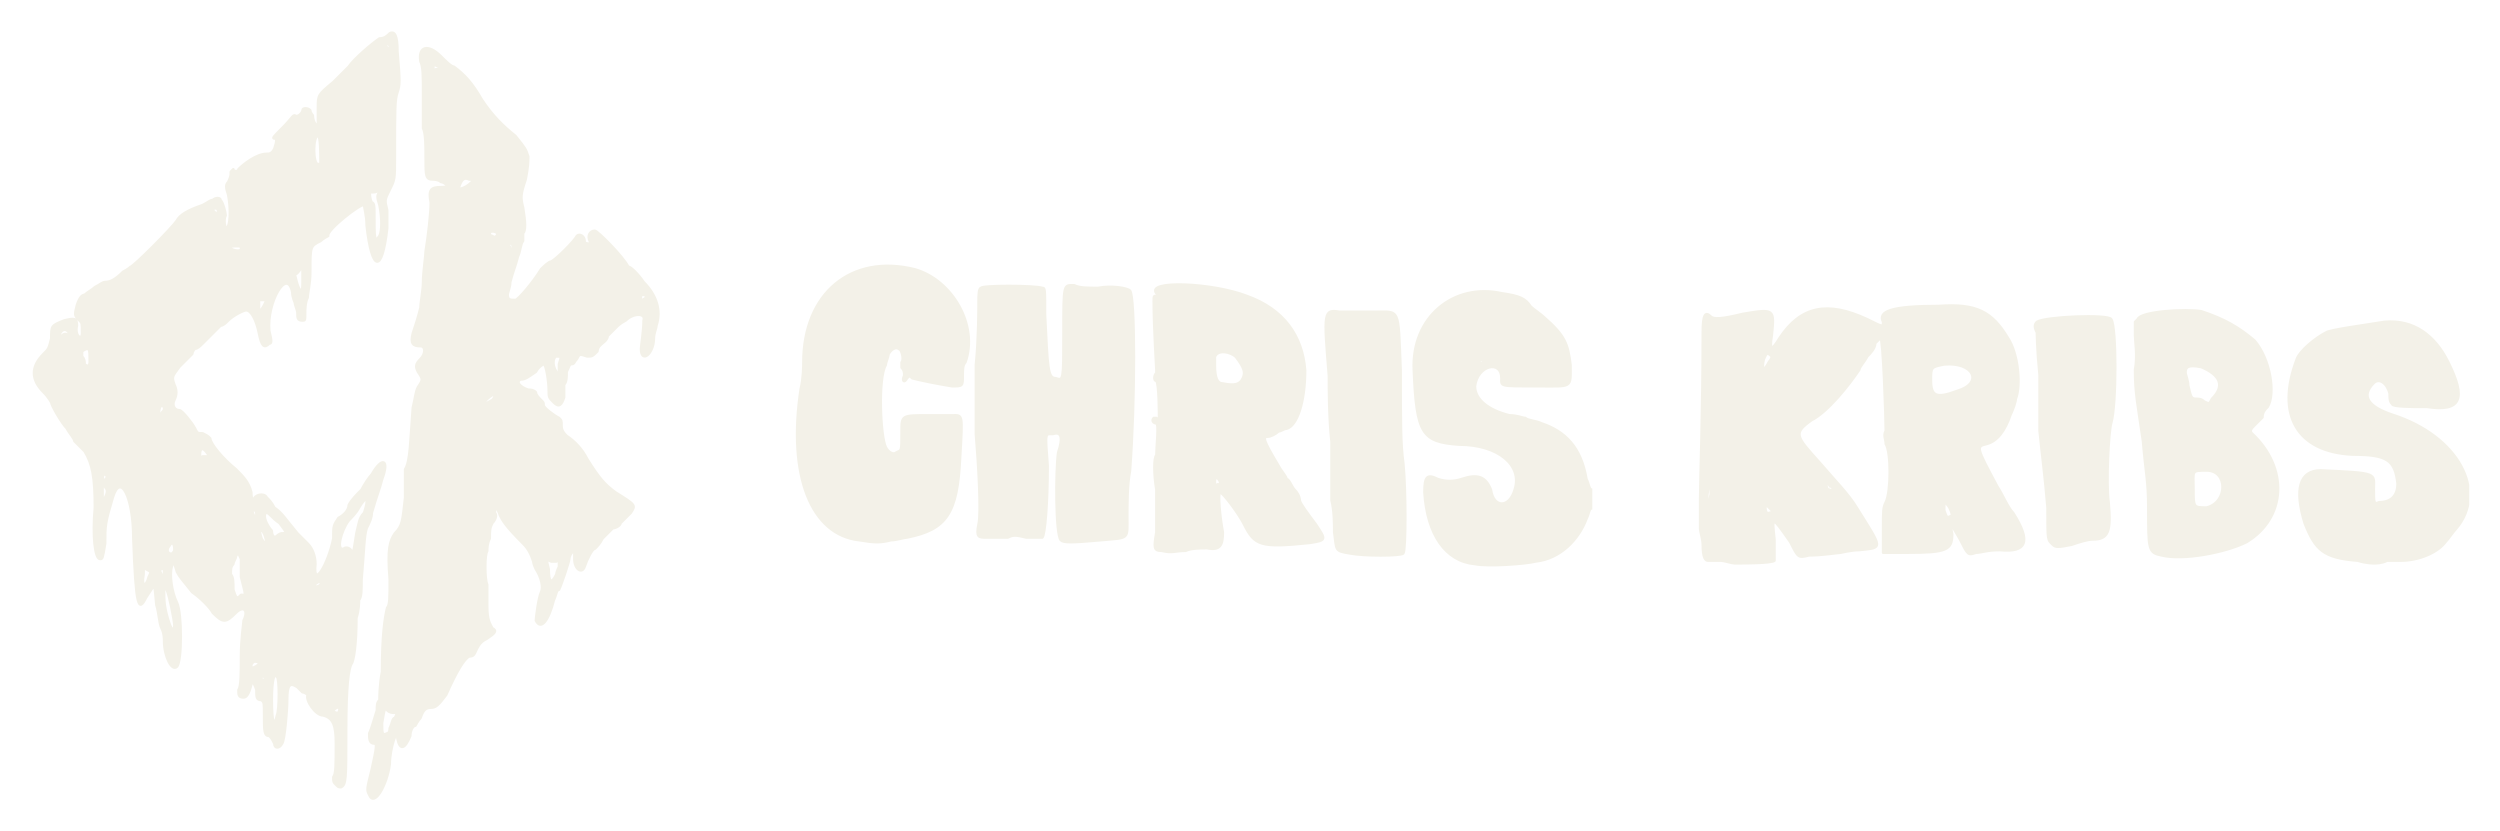
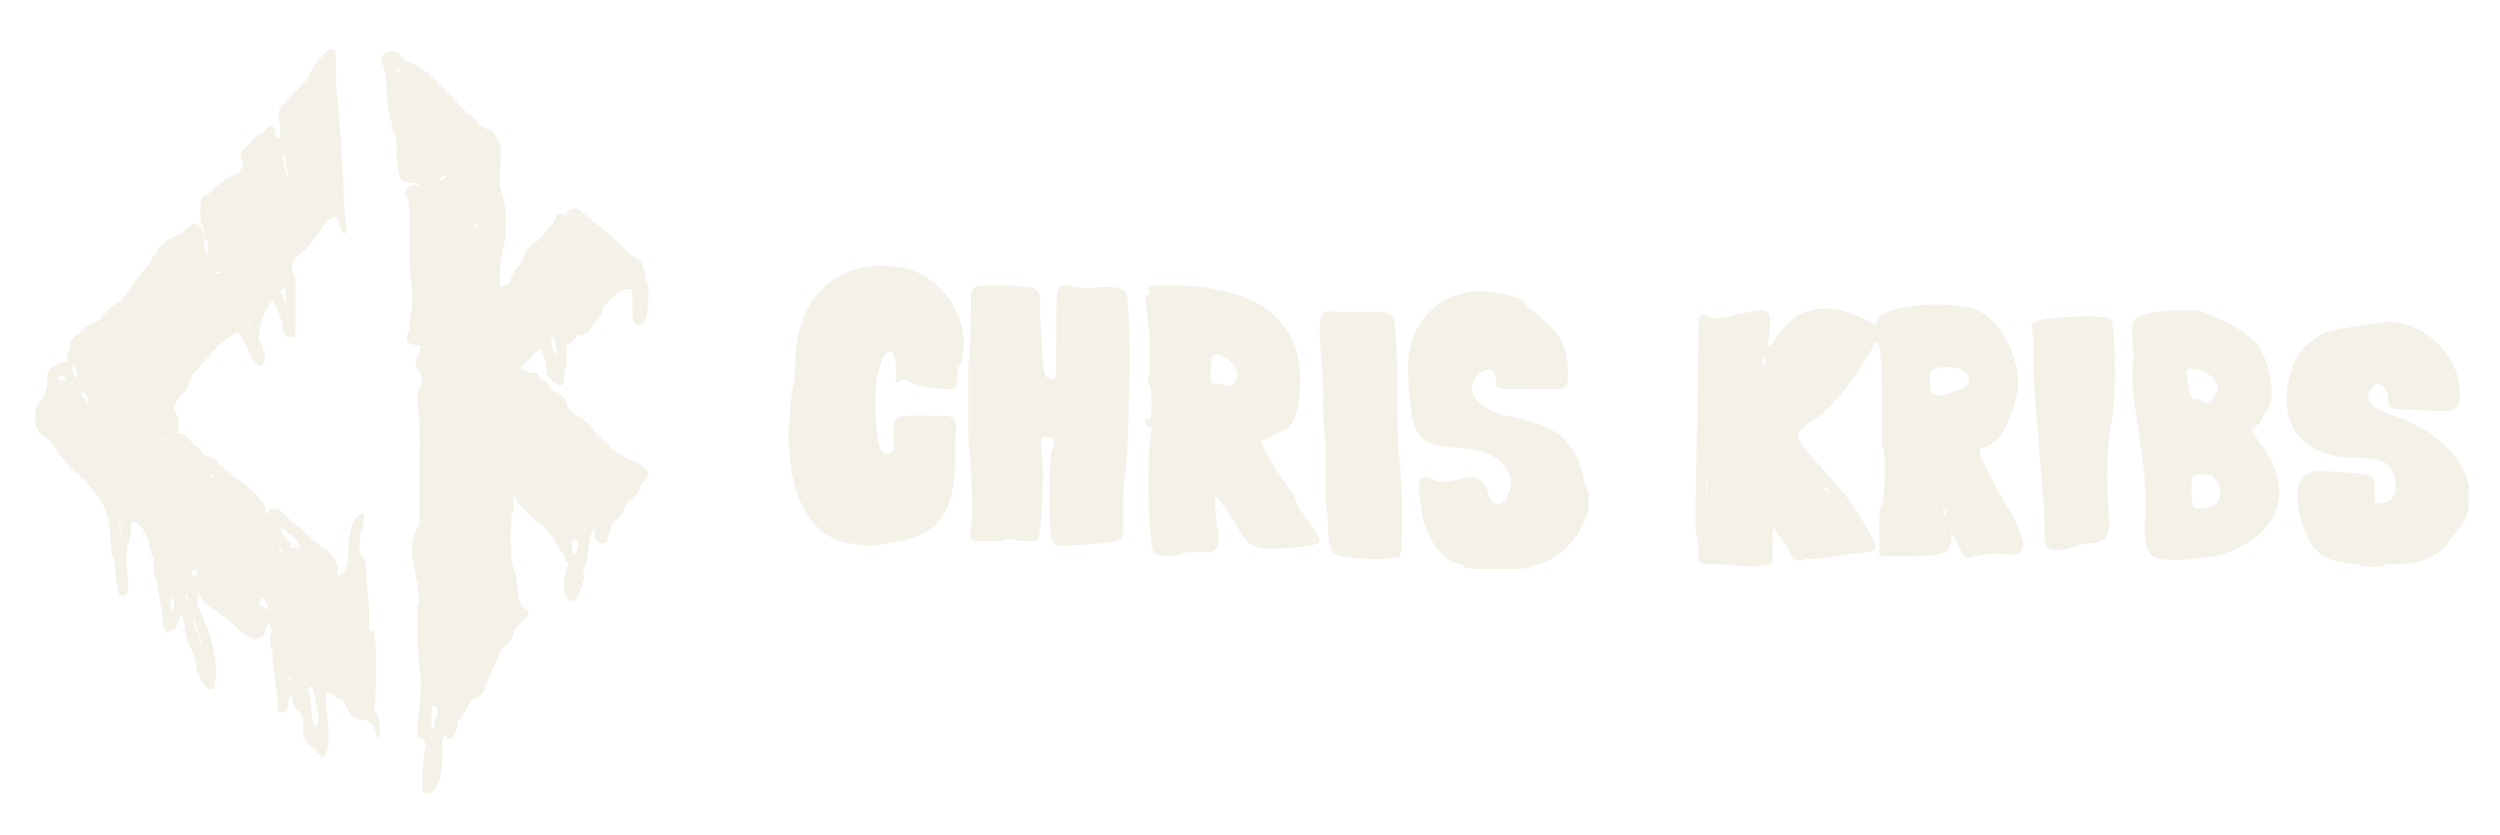
- <svg xmlns="http://www.w3.org/2000/svg" viewBox="-12 -12 975 324" fill="#f3f1e8">
-   <svg x="0" y="0" width="246" height="300" viewBox="0 0 246 300">
-     <path d="M132 298c-1-2-1-2 1-10c2-9 2-10 1-10c-2 0-2-2-2-4c1-2 2-6 3-9c0-2 0-3 1-4c0-1 0-6 1-11c0-14 1-21 2-25c1-1 1-4 1-11c-1-12 0-15 2-18c3-3 3-5 4-14c0-5 0-10 0-11c2-3 2-11 3-24c1-4 1-6 2-8c2-3 2-3 0-6c-1-2-1-3 1-5c2-2 2-5 0-5c-3 0-4-1-3-5c1-3 2-6 3-10c0-2 1-7 1-10c0-4 1-10 1-12c1-6 2-15 2-19c-1-5 0-6 4-6c3 0 4-1 2-1c0 0-1-1-2-1c-1-1-3-1-3-1c-3 0-3-1-3-9c0-4 0-9-1-11c0-3 0-7 0-14c0-6 0-10-1-12c-1-6 3-7 8-2c2 2 4 4 5 4c4 3 7 6 11 13c4 6 8 10 13 14c4 5 4 5 5 8c0 2 0 4-1 9c-2 6-2 7-1 11c1 6 1 9 0 10c0 0 0 2 0 3c-1 1-1 4-2 6c-1 4-2 6-3 10c0 2-1 4-1 5c0 2 1 2 3 2c1 0 7-7 10-12c1-1 3-3 4-3c2-1 9-8 10-10c1-1 3 0 3 2c0 1 1 1 2 1c1 0 1 0 0-1c-1-2 0-4 2-4c1 0 11 10 13 14c1 0 4 3 6 6c5 5 7 11 5 17c0 1-1 3-1 5c0 6-5 10-5 4c0-1 1-7 1-11c1-3-4-3-7 0c-2 1-3 2-4 3c-1 1-2 2-3 3c0 1-1 2-1 2c-1 1-3 2-3 4c-2 2-2 2-4 2c-3-1-3-1-4 1c-1 1-1 2-2 2c-1 0-1 1-2 3c0 2 0 4-1 5c0 1 0 4 0 5c-1 3-2 4-4 2c-2-2-2-2-2-5c0-3-1-10-2-10c0 0-2 1-3 3c-3 2-4 3-6 3c-2 1 0 3 3 4c1 0 2 0 3 1c0 1 1 2 2 3c1 1 1 1 1 2c0 1 4 4 6 5c1 1 1 1 1 3c0 2 1 3 2 4c3 2 6 5 8 9c5 8 7 10 11 13c8 5 8 5 6 8c-1 1-3 3-4 4c0 1-2 2-3 2c-1 1-2 2-4 4c-1 2-2 3-3 4c-1 0-3 4-4 7c-1 3-4 1-4-3c0-1 0-3 0-3c-1 0-2 2-2 3c0 1-3 10-4 12c-1 0-1 2-2 4c-2 8-5 12-7 8c0-1 1-9 2-11c1-2 0-6-2-9c0 0-1-2-1-3c-1-3-2-5-4-7c-7-7-8-9-9-11c-1-3-2-4-2-1c1 1 0 3-1 4c-1 2-1 3-1 6c-1 2-1 4-1 5c-1 1-1 11 0 13c0 2 0 6 0 8c0 6 1 7 2 9c2 1 1 2-2 4c-2 1-3 2-4 4c-1 2-1 3-3 3c-2 1-5 6-9 15c-3 4-4 5-6 5c-2 0-3 1-4 4c-1 1-2 3-2 3c-1 0-2 2-2 4c-2 5-4 6-5 1c0-5-3 4-3 10c-1 8-6 17-8 12zM119 294c-1-1-1-1-1-3c1-1 1-5 1-13c0-7-1-10-5-11c-3 0-7-6-6-8c0 0-1-1-2-1c0 0-1-1-2-2c-3-2-4-1-4 5c0 4-1 16-2 17c-1 2-3 2-3 0c-1-2-1-2-2-3c-2 0-2-2-2-8c0-5 0-5-1-6c-2 0-2-1-2-4c-1-3-2-4-2-2c-1 4-2 5-3 5c-2 0-2-1-2-3c1-1 1-7 1-13c0-7 1-13 1-14c2-4 0-6-3-3c-4 4-5 4-9 0c-1-2-5-6-8-8c-4-5-5-6-6-8c-1-4-2-4-2-2c-1 3 0 10 2 14c2 4 2 23 0 25c-2 2-5-4-5-10c0-1 0-3-1-5c-1-2-1-6-2-9c-1-9 0-9-4-3c-3 6-4 4-5-23c0-16-5-26-8-16c-3 10-3 11-3 18c-1 6-1 6-2 6c-2 0-3-9-2-20c0-12-1-17-4-22c-1-1-3-3-4-4c0-1-2-3-3-5c-2-2-6-9-6-10c0 0-1-2-3-4c-5-5-5-10 0-15c2-2 2-2 3-6c0-5 0-5 5-7c4-1 5-1 5 2c-1 4 2 6 2 3c0-4 0-4-1-5c-2-2-2-2-1-6c1-3 2-4 3-4c1-1 3-2 4-3c2-1 3-2 4-2c2 0 4-1 7-4c2-1 3-2 3-2c1 0 16-15 18-18c1-2 4-4 10-6c2-1 3-2 4-2c1-1 3-1 3 0c1 1 2 5 2 6c-1 2 0 5 0 5c2 0 2-8 1-13c-1-3-1-4 0-5c1-2 1-3 1-3c0-1 0-1 0-1c1-1 1-1 1-1c0 1 2 1 2 0c2-2 7-6 11-6c1 0 2 0 3-2c1-3 1-4 0-4c-1 0 0-1 3-4c4-4 4-5 5-5c1 1 3-1 3-2c0-1 2-1 3 0c0 1 1 2 1 2c0 2 1 4 2 4c0-1 0-3 0-7c0-5 0-5 6-10c2-2 5-5 6-6c2-3 9-9 12-11c2 0 3-1 4-2c2-1 3 1 3 7c1 12 1 13 0 16c-1 3-1 6-1 25c0 9 0 9-2 13c-2 4-2 4-1 8c0 3 0 6 0 7c-2 18-6 17-8-1c0-4-1-7-1-8c-1-1-15 10-14 12c0 0-2 1-3 2c-4 2-4 2-4 12c0 5-1 8-1 10c-1 2-1 5-1 6c0 3 0 3-1 3c-2 0-2-1-2-3c0-1-1-3-1-4c0 0-1-2-1-4c-2-10-10 4-9 15c1 4 1 5 0 5c-2 2-3 1-4-4c-1-5-3-9-5-9c-1 0-5 2-7 4c-1 1-2 2-3 2c-1 1-4 4-7 7c-1 1-2 2-3 2c0 0-1 1-1 2c-1 1-3 3-5 5c-3 4-3 4-2 7c1 2 1 4 0 6c-1 2 0 4 2 4c1 0 5 5 6 7c1 2 1 2 3 2c2 1 2 1 3 2c0 2 5 8 10 12c3 3 5 5 6 9c0 3 1 4 1 3c0-2 4-3 5-1c1 1 2 2 3 4c3 2 4 4 9 10c1 1 3 3 4 4c2 2 3 5 3 8c-1 10 5 0 7-10c0-5 0-5 2-8c2-1 4-3 4-5c1-2 3-4 5-6c1-2 3-5 4-6c4-7 7-6 4 2c-1 4-2 6-4 13c0 2-1 4-2 6c-1 3-1 9-2 20c0 4 0 7-1 8c0 1 0 4-1 7c0 10-1 17-2 18c-1 2-2 8-2 26c0 19 0 21-2 22c-1 0-1 0-2-1zM140 272c1-2 1-4 2-4c1-2 1-2 0-2c-1 0-2 0-3-1c-1-1-1-1-2 5c0 4 0 5 2 4c0 0 1 0 1-2zM96 267c1-2 1-15 0-15c-1-2-2 1-2 9c0 9 1 11 2 6zM120 266c1-2 0-3-2-1c-1 0 1 1 1 1c1 0 1 0 1 0zM91 253c1 0 1-1 0-1c-1-1-1-1-1 0c0 2 0 3 1 1zM89 247c0-1-1-1-2-1c-1 1-1 1-1 2c0 1 2 0 3-1zM56 232c0-2-2-12-3-14c-1-2-1-2-1 1c0 3 0 6 2 12c1 3 2 3 2 1zM82 220c2 0 2 1 0-7c0-3 0-6 0-7c-1-2-1-3-2-1c0 1-1 2-1 3c-1 1-1 2-1 4c1 1 1 3 1 6c1 3 1 3 2 3c0 0 1-1 1-1zM113 216c1-1 1-1-1-1c-1 1-2 1-2 1c1 1 2 1 3 0zM46 213c1-2 1-2-1-3c-1-1-1-1-1 2c-1 5 1 5 2 1zM205 212c0-1 1-3 1-3c0-1 0-1 0-2c0-1 0-1-1 0c-1 0-1 0-2 0c-2-1-2-1-1 3c0 5 1 6 3 2zM52 212c0-3 0-3-1-2c-1 0-1 0 0 2c1 3 1 2 1 0zM56 202c0-2-1-3-2-1c-1 1-1 3 1 3c1-1 1-1 1-2zM127 196c1-4 1-6 3-8c2-6 1-7-2-2c-1 2-3 4-4 5c-3 4-5 12-2 11c1-1 3 0 3 1c1 1 1-1 2-7zM92 200c0-1-1-5-2-5c-1-2-1 0 0 3c1 2 3 3 2 2zM98 196c2 0 2 0-1-4c-3-2-4-4-5-4c-1 0-1 2 0 4c1 2 2 3 2 3c0 2 1 3 2 2c0 0 1-1 2-1zM88 189c0-1 0-2-1-2c-1-2-1 0 0 2c1 1 1 1 1 0zM29 182c1-2 1-3 0-4c0-2 0-3 0-3c1-1 1-1 0-2c-1 0-1 0-1 6c0 6 0 7 1 3zM177 182c0 0 0 0 0-1c-1 0-2 0-2 0c-1 1-1 2 0 1c1 0 2 0 2 0zM69 166c1 0 1 0 0-1c-2-3-3-2-3 0c0 2 0 2 1 1c1 0 2 0 2 0zM51 149c1-1 1-1 1-2c-1-2-2 0-2 2c0 1 1 1 1 0zM180 144c1-1 1-2 1-2c0-1-4 2-4 3c0 1 1 0 3-1zM206 134c0 0 0-2 0-4c1-3 1-3-1-3c-1 0-2 3 0 6c0 2 1 3 1 1zM23 129c0-5 0-6-3-4c0 0 0 1 0 2c1 1 1 2 1 3c1 1 2 1 2-1zM15 119c1 0 1 0 0-1c-1-2-3-2-4 1c0 0 0 0 1 0c1-1 2-1 3 0zM91 107c1-2 1-2 0-2c-1 0-2 0-2 0c0 0 0 1 0 2c0 0 0 1 0 2c-1 2 1 0 2-2zM240 104c0-1-1-1-1-1c-1 0-1 0-1 0c0 1 0 2-1 2c-1 1-1 1 1 0c1 0 2-1 2-1zM106 96c0-3 0-4 0-4c-1 1-2 3-3 3c0 0 1 5 2 6c1 1 1 0 1-5zM82 85c0-1 0-1-2-1c-3 0-3 1-2 1c2 1 4 1 4 0zM187 83c0 0-1 0-1 0c-2 0-2 0-1 0c1 0 2 1 2 2c0 1 0 1 1 0c0-1 0-2-1-2zM136 80c1-2 1-7 0-12c-1-3-1-4 0-5c1-1 1-1 0-1c-1 1-2 1-3 1c-1-1-1 2 0 4c1 0 1 2 1 4c0 10 0 12 2 9zM182 79c-1-1-3-1-3 0c0 0 0 1 1 1c1 1 2 0 2-1zM73 71c0-1 0-1 0-1c0-1-2-1-2 0c0 0 0 0 1 1c1 1 2 1 1 0zM162 64c1 0 1 0-1 0c-1 0-1 0-1 2c0 1 0 1 0 0c0-1 1-1 2-2zM172 59c1 0 1-1-1-1c-2-1-3 0-4 3c-1 1 2 1 5-2zM113 52c0-4 0-11-1-11c-2 0-2 11 0 11c0 0 1 0 1 0zM160 15c0 0 0 0-1-1c-2-1-2-1-2 1c-1 1-1 1 1 0c1 0 1 0 2 0zM140 6c0-1-2-1-2 0c-1 0-1 0 0 0c1 0 1 1 2 1c0 1 1 0 0-1z" stroke="#f3f1e8" stroke-width="1" stroke-linejoin="round" />
+ <svg xmlns="http://www.w3.org/2000/svg" viewBox="-12 -12 971 324" fill="#f3f1e8">
+   <svg x="0" y="0" width="242" height="300" viewBox="0 0 246 300">
+     <path d="M155 297c0-1 0-2 0-3c0-1 0-3 0-5c1-5 1-8 1-8c1-1 0-4-2-5c-1 0-1 0-1-5c1-5 2-16 1-22c-1-6-1-22-1-24c1-2 1-4-1-15c-2-8-1-11 1-16c1-2 1-2 1-8c0-6 0-22 0-25c0-3 0-13-1-17c0-3 0-4 1-5c1-2 1-6 0-7c-2-2-2-4-1-6c2-3 2-5-1-5c-3 0-4-2-2-5c0-1 0-2 0-2c0-1 0-2 0-4c1-2 1-4 1-5c0 0 0-1 0-1c0-1 0-3 0-6c-1-3-1-9-1-16c0-10 0-18-1-19c-2-1 1-5 3-4c1 0 2 0 2-1c1 0-1-1-4-1c-4 0-4-1-5-9c0-4 0-8-1-10c-1-1-1-3-1-3c0-1 0-2 0-2c-1 0-1-2-2-9c0-8-1-13-2-14c-1-1 0-2 1-3c1-1 4-1 5 0c0 1 5 4 8 5c1 1 2 2 3 2c0 0 1 1 2 2c1 1 4 4 7 7c3 3 6 7 8 8c1 1 3 3 4 4c1 1 3 2 4 2c2 1 5 7 4 9c0 4-1 13 0 14c1 3 2 7 2 10c0 7 0 10-1 13c-1 4-2 14-1 15c0 2 5 0 5-2c0 0 0-2 2-4c1-1 3-4 3-6c2-3 3-4 5-5c1 0 8-9 8-10c0-1 2-1 3 0c0 0 1 0 1 1c0 1 0 1 0 1c1 0 1-1 0-2c-1-2 2-4 5-2c0 1 1 1 1 1c4 3 8 7 11 9c4 4 8 8 10 9c2 1 2 2 3 5c0 2 0 3 1 4c1 3 0 16-2 16c-3 1-3-1-3-8c0-7 0-6-3-6c-3 0-10 7-10 9c0 1-1 2-2 3c0 1-2 2-2 3c-1 2-2 3-3 3c-1 0-2 0-2 0c-1 0-1 1-2 2c-1 1-1 2-2 2c-1 0-1 1-1 3c0 1 0 3 0 4c0 2-1 4-1 6c0 2 0 3-1 3c-1 0-5-3-5-5c0-2 0-4-1-6c0-1-1-2-1-2c0-2-1-2-4 1c-1 2-3 3-4 4c-2 1-1 3 3 4c2 0 3 0 3 1c1 1 2 2 2 2c1 0 2 1 2 2c1 1 2 2 4 3c3 2 3 2 3 4c1 2 1 3 5 5c3 2 5 4 7 7c2 2 5 4 6 6c3 2 4 3 11 6c4 2 4 4 2 6c-1 1-2 2-2 3c0 0-1 2-3 4c-2 1-3 3-3 3c0 1-1 4-3 5c-2 2-2 2-4 8c0 3-4 1-4-2c1-5-2-3-3 3c-1 7-1 9-2 10c0 0-1 2 0 3c0 4-3 10-4 10c-3 1-4-6-2-12c1-2 1-3 0-3c-1-1-1-2-1-3c0 0-1-1-2-2c0-1-1-2-2-4c-2-3-4-5-4-5c0 0-1-1-3-2c-1-1-3-3-5-5c-1-1-3-3-3-4c-1-2-2-2-2 1c0 1 0 3 0 4c-1 1-1 3-1 11c0 8 0 10 2 14c0 1 1 7 1 9c0 2 2 5 3 5c2 1 1 2-2 5c-2 2-3 3-3 5c0 1-1 2-2 3c-1 1-2 2-3 3c0 1-1 2-1 3c-1 2-4 8-4 9c0 0-1 1-1 2c0 2-2 4-4 5c-2 0-2 1-3 3c-1 2-2 3-2 4c-1 1-2 2-2 2c0 5-3 9-4 5c0-1 0-1-1-1c0 0 0 0 0 1c0 1-1 2-1 3c0 0 0 3 0 6c0 10-4 17-7 13zM114 283c-1 0-1-1-1-2c0 0 0-1-1-1c-1 0-3-2-3-3c0 0 0-1-1-1c0-1 0-3 0-5c0-3 0-3-2-5c-1-1-2-2-2-3c0-4-2-4-3-1c0 2 0 3-1 4c-2 0-3 0-2-3c0-1 0-4-1-7c0-3-1-7-1-10c0-3 0-5-1-5c0-1 0-2 0-4c1-3 0-6-1-6c0 0-2 2-2 3c0 4-5 4-9 0c-3-3-9-8-10-8c-1 0-5-4-6-6c0-1-1-2-1-2c-1 0-1 6 0 8c1 1 1 2 1 2c0 0 1 2 1 3c2 4 2 5 3 8c2 9 2 13 1 17c0 3-5-1-5-4c0-1 0-1-1-1c0 0 0-1 0-2c0-1-1-6-3-9c-1-2-2-7-2-9c-1-4-2-4-3-1c-1 3-2 4-3 4c-2 1-2 0-3-9c-1-5-2-10-2-11c-1-1-1-3-1-5c0-2 0-4-1-5c0-1-1-3-1-5c-2-5-3-7-6-8c-2 0-2 0-2 4c0 2-1 4-1 5c-1 1-1 11 0 15c0 4 0 5-2 5c-1 0-1-1-2-6c0-3 0-5-1-9c-1-1-1-4-1-7c-1-11-2-14-11-24c-4-3-7-7-7-7c0 0-1-1-1-1c-1-1-2-2-2-3c-1-1-2-3-3-4c-5-3-5-4-6-8c0-4 1-6 3-8c1-2 1-2 2-6c0-5 0-6 5-8c3-1 4 0 4 2c0 2 2 5 2 4c2-1 0-6-2-6c-1 0-2-3-1-4c0 0 1-2 1-3c0-2 1-3 4-5c0-1 1-1 2-2c1-1 3-2 3-2c1 0 3-1 5-4c2-2 4-4 5-4c1-1 3-3 5-6c2-3 5-7 7-9c1-2 2-4 3-4c0-2 3-5 7-7c1 0 3-2 5-3c1-1 2-2 3-2c1 0 4 5 3 7c0 2 0 5 2 5c0 0 1-4 0-6c-1 0-1-2-1-2c0-1 0-3-1-4c-1-3-1-11 1-11c1 0 2-1 5-4c4-3 5-4 6-4c3 0 5-5 4-7c-1 0-1-1 0-3c1-1 3-3 4-4c1-1 1-2 2-2c1 0 2-1 3-2c1-2 3-2 3 1c0 2 2 3 3 3c0-1 0-2 0-4c-1-8-1-8 1-10c6-7 10-10 10-11c0-2 7-11 9-11c1 1 1 2 1 15c1 4 1 14 2 20c0 7 1 17 1 23c0 6 1 11 1 12c0 1 0 2 0 2c-1-1-1-1-2-4c0-4-5-3-8 3c-2 3-6 8-9 10c-3 3-3 5-1 10c0 2 0 5 0 16c0 5 0 6-1 6c-2 0-3-1-3-3c0-1-1-6-3-9c-1-3-2-3-3-1c-1 1-1 2-2 3c-2 4-3 12-2 13c1 0 1 1 1 2c0 0 0 1 1 2c0 1 0 3-1 4c-2 0-3-1-4-4c-1-3-4-8-5-9c-2 0-10 6-14 12c-1 1-2 3-4 4c-1 2-2 4-2 4c0 1-1 3-2 4c-4 4-5 6-3 9c1 2 1 3 1 5c-1 2 0 4 2 3c0 0 1 1 2 2c1 1 2 2 3 3c1 0 1 1 2 2c1 1 1 2 3 2c2 0 2 1 4 3c2 1 5 5 9 7c5 4 9 8 9 10c0 2 1 4 2 2c1-2 3-2 5 0c1 1 3 3 4 4c2 1 5 4 7 6c2 2 5 4 5 4c2 0 6 6 6 8c-1 2 0 4 1 3c3-1 4-6 4-13c0-6 3-12 5-11c0 0 0 4-1 6c-1 2-1 10 0 10c1 0 2 3 2 6c0 2 0 7 1 13c0 5 0 9 0 10c0 1 1 1 2 1c1 1 1 28 0 30c0 1 0 1 1 2c1 1 2 9 1 9c0 0-1-3-1-4c0-1-3-3-5-3c-4 0-5-2-7-7c-1-1-1-1-2-1c-1-1-2-1-3-2c-3-2-3 0-3 6c2 11 1 21-2 18zM114 271c0-5-2-15-3-15c-2 0-2 1-2 3c1 0 1 3 1 5c1 8 1 9 2 9c1 0 1-1 2-2zM160 270c1-2 1-4 1-4c1-1-2-3-3-3c0 1-1 9 0 10c1 1 2 0 2-3zM103 254c1-1 1-2-1-2c0 0-1 1-1 1c0 2 0 2 2 1zM68 241c0-1 0-3-1-5c0-1-1-2-1-2c0-3-2-6-2-6c-1 0 0 5 1 7c0 0 1 1 1 2c0 0 0 1 1 3c1 3 1 3 1 1zM57 226c0-3 0-5-1-5c-1-1-2 4-1 5c0 1 1 1 2 0zM94 225c0-3-4-6-4-2c0 1 0 2 1 2c2 2 4 2 3 0zM62 220c0-1 0-1-1 0c-1 0-1 1 0 2c1 2 2 0 1-2zM66 211c0-1-1-1-2-1c-1 0-2 3 0 3c1 0 2 0 2-2zM100 203c-1-2-2-3-3-3c0 1 1 3 2 4c2 2 2 1 1-1zM216 203c1-4 1-5-1-5c-2 0-2 0-2 2c0 4 2 6 3 3zM106 202c1 0 1-2-2-5c-5-5-8-4-4 1c1 1 2 2 2 3c0 1 2 2 2 1c1 0 2 0 2 0zM36 196c0-3 0-5-1-6c0 0 0-1 0-2c0-1 0-1-1-1c0-1-1 0 0 1c0 2 1 8 1 9c-1 0 0 1 0 1c1 0 1-1 1-2zM95 194c0-1-1-1-2-1c0 0 0 1 0 1c1 1 2 1 2 0zM73 174c0-1-1-1-1-2c-1 0-2 1-1 2c0 1 2 1 2 0zM53 160c1-1 1-3 0-3c0 0-1 1-1 2c0 2 0 2 1 1zM23 144c0-3-1-5-3-4c-1 0-1 1 0 2c0 0 1 1 1 2c1 2 2 2 2 0zM11 136c0 0 1 0 2 0c2 0 2 0 1-2c-1-1-3-1-3-1c-1 2-1 5 0 3zM208 124c0-3-1-6-2-6c-1 0-1 0-1 2c0 3 1 6 2 6c0 0 1-1 1-2zM87 113c0-1-1-1-1 0c-1 1 0 2 1 2c0-1 1-1 0-2zM101 102c0-4 0-4-2-3c-1 1-1 1 0 3c1 5 3 4 2 0zM76 93c0-1-3-1-4-1c0 1 1 2 2 2c1 0 2-1 2-1zM177 75c0-1-1-2-2-2c-1 0-1 2 0 2c0 1 1 1 2 0zM162 57c3-1 3-3 1-3c-1 0-3 3-3 4c0 1 0 1 2-1zM102 54c0-1 0-2 0-2c-1 0-1-2-1-4c0-2 0-3-1-2c-1 0-1 2 0 7c1 4 2 5 2 1zM146 14c1-1 1-1 0-2c-2 0-3 0-2 2c0 1 0 1 2 0z" stroke="#f3f1e8" stroke-width="1" stroke-linejoin="round" />
  </svg>
-   <svg x="298" y="91" width="311" height="118" viewBox="0 0 300 114">
-     <path d="M256 113c-11-1-18-11-19-27c0-6 1-7 5-5c3 1 6 1 9 0c6-2 9-1 11 4c1 7 7 7 9 0c3-9-6-17-21-17c-14-1-16-4-17-28c-1-20 15-33 33-29c7 1 9 2 11 5c1 1 4 3 5 4c8 7 9 10 10 18c0 9 1 8-13 8c-14 0-13 0-13-3c0-7-9-5-10 3c0 5 5 9 13 11c3 0 5 1 6 1c1 1 4 1 6 2c9 3 15 9 17 21c1 2 1 4 2 4c0 1 0 6 0 7c-1 0-1 2-2 4c-3 8-10 15-19 16c-4 1-18 2-23 1zM209 109c-6-1-5-1-6-8c0-3 0-8-1-12c0-3 0-13 0-22c-1-9-1-20-1-25c-2-24-2-25 4-24c3 0 8 0 13 0c10 0 9-2 10 22c0 20 0 28 1 35c1 10 1 33 0 34c-1 1-15 1-20 0zM138 108c-3 0-3-1-2-7c0-2 0-10 0-16c-1-6-1-12 0-13c0-3 1-12 0-12c-1 0-2-1-1-2c0 0 0 0 1 0c0 1 0 1 1 0c0-1 0-13-1-14c-1 0-1-2 0-3c0 0 0-1 0-1c0-1-1-16-1-26c0-2 0-2 1-2c0 0 0 0 1 0c0 0 0-1-1-1c-4-5 21-4 34 1c14 5 21 15 22 28c0 12-3 21-7 22c-1 0-2 1-3 1c-1 1-3 2-4 2c-2 0-2 1 4 11c1 2 3 4 3 5c1 0 2 3 3 4c2 2 2 4 2 4c0 1 3 5 6 9c4 6 4 6-2 7c-19 2-21 1-25-7c-2-4-8-12-9-12c-1 0 0 10 1 15c0 5-1 7-6 6c-2 0-6 0-8 1c-4 0-5 1-9 0zM24 104c-18-2-27-24-22-57c1-4 1-9 1-10c0-26 18-41 42-35c14 4 24 21 19 35c-1 1-1 3-1 5c0 4 0 4-4 4c-6-1-11-2-15-3c-1-1-1-1-2 0c-1 2-2 1-1-1c0-1 0-2-1-3c0-1 0-2 0-2c1-1 0-5-1-5c-1-1-3 0-4 2c0 1-1 3-1 4c-3 5-2 27 0 31c1 2 3 3 4 2c2-1 2 0 2-8c0-6 0-6 10-6c2 0 6 0 9 0c4 0 4-1 3 16c-1 21-5 27-20 30c-1 0-4 1-6 1c-4 1-6 1-12 0zM100 104c-2-2-2-26-1-33c2-6 1-8-2-7c-3 0-3-1-2 12c0 14-1 26-2 27c0 0-2 0-6 0c-4-1-5-1-7 0c-1 0-2 0-4 0c-1 0-3 0-4 0c-3 0-4 0-3-5c1-4 0-22-1-34c0-5 0-12 0-26c1-10 1-21 1-24c0-2 0-5 1-5c0-1 20-1 23 0c1 0 1 0 1 10c1 20 1 24 4 24c3 1 3 1 3-17c0-19 0-18 4-18c2 1 5 1 9 1c5-1 11 0 12 1c2 2 2 42 0 68c-1 5-1 13-1 17c0 9 1 8-10 9c-11 1-14 1-15 0zM160 83c0 0 0-1 0-1c-1-2-2-2-2 0c0 1 0 2 1 1c0 0 1 0 1 0zM168 44c2-3 1-5-2-9c-2-2-7-3-8 0c0 1 0 2 0 3c0 5 1 7 3 7c5 1 6 0 7-1zM260 36c2 0 2 0 0 0c-1 0-1 0-2 0c-1 2 0 2 2 0z" stroke="#f3f1e8" stroke-width="1" stroke-linejoin="round" />
+   <svg x="294" y="91" width="311" height="118" viewBox="0 0 300 114">
+     <path d="M254 113c0 0 0-1-1-1c-7-1-14-10-15-21c-2-10-1-13 4-10c2 1 6 1 9 0c6-2 9-1 11 4c1 7 7 7 9 0c3-9-6-17-21-17c-14-1-16-4-17-28c-1-20 15-33 33-29c7 1 9 2 11 5c1 1 4 3 5 4c8 7 9 10 10 18c0 9 1 8-13 8c-14 0-13 0-13-3c0-7-9-5-10 3c0 5 5 9 13 11c3 0 5 1 6 1c1 1 4 1 6 2c9 3 15 9 17 21c1 2 1 4 2 4c0 0 0 7 0 7c-1 1-1 2-2 4c-3 8-11 15-18 16c-1 0-2 1-2 1c0 0-6 1-12 1c-6 0-12-1-12-1zM209 109c-5-1-5-1-6-8c0-3 0-8-1-12c0-3 0-13 0-22c-1-9-1-20-1-25c-2-24-2-25 4-24c3 0 8 0 13 0c10 0 9-2 10 22c0 20 0 28 1 35c1 10 1 33 0 34c-1 1-15 1-20 0zM138 108c-2 0-3-23-2-42c1-6 1-6-1-6c-1-1-1-2 1-2c1 0 1-12 0-13c-1-2-1-2 0-3c0-1 0-2 0-6c0-2 0-6 0-9c0-3-1-8-1-10c-1-5-1-5 1-6c0 0 0 0 0-1c-1-2 0-2 10-2c23 1 35 7 42 19c6 10 4 34-3 35c-1 0-2 1-3 1c-1 1-3 2-4 2c-2 0-2 1 4 11c1 2 3 4 3 5c1 0 2 3 3 4c2 2 2 4 2 4c0 1 3 5 6 9c4 6 4 6-2 7c-19 2-21 1-25-7c-3-5-8-12-9-12c-1 1 0 11 1 15c0 5-1 7-6 6c-2 0-6 0-8 1c-4 1-5 1-9 0zM24 104c-18-2-27-24-22-57c1-4 1-9 1-10c0-26 18-41 42-35c14 4 24 21 19 35c-1 1-1 3-1 5c-1 4 0 4-3 4c-4 0-12-1-15-3c-2-1-2-1-3 0c-1 1-2 1-1-2c0-5-1-10-3-9c-1 0-2 1-3 2c0 1-1 3-1 4c-3 5-2 27 0 31c1 2 3 3 4 2c2-1 2 0 2-8c0-7-1-6 18-6c5 0 5 2 4 9c0 2 0 6 0 10c-1 17-6 24-20 27c-1 0-4 1-6 1c-4 1-6 1-12 0zM100 104c-2-1-2-25-1-33c2-6 1-7-2-7c-3-1-3 0-2 13c0 13-1 25-2 26c0 0-2 0-6 0c-4-1-5-1-7 0c-1 0-2 0-4 0c-1 0-3 0-4 0c-3 0-4 0-3-5c1-4 0-22-1-34c0-5 0-12 0-26c1-10 1-21 1-24c0-6-1-6 12-6c14 1 13 0 13 11c1 20 1 24 4 24c3 1 3 1 3-17c0-19 0-18 4-18c2 1 5 1 9 1c5-1 11 0 12 1c2 2 2 42 0 68c-1 5-1 13-1 17c0 9 1 8-10 9c-11 1-14 1-15 0zM160 83c0-1-1-2-2-2c0 0 0 2 1 2c1 0 1 0 1 0zM168 44c3-3-1-10-7-11c-2 0-3 0-3 6c0 6 0 6 3 6c5 1 6 1 7-1z" stroke="#f3f1e8" stroke-width="1" stroke-linejoin="round" />
  </svg>
-   <svg x="649" y="105" width="302" height="104" viewBox="0 0 292 100">
-     <path d="M15 99c-1 0-4-1-5-1c-2 0-4 0-5 0c-1 0-2-1-2-6c0-2-1-5-1-6c0-2 0-5 0-11c0-7 1-33 1-63c0-7 1-8 3-6c1 1 4 1 12-1c12-2 12-2 11 8c-1 6 0 6 3 1c8-12 18-14 33-7c6 3 6 3 6 1c-2-4 3-6 21-6c14-1 20 2 26 12c4 6 5 18 3 23c0 1-1 4-2 6c-2 6-5 10-9 11c-4 1-4 1 4 16c2 3 4 8 6 10c7 11 5 15-5 14c-5 0-7 1-9 1c-3 1-3 1-6-5c-4-7-4-7-3-2c0 6-2 7-17 7l-9 0l0-9c0-7 0-8 1-10c2-4 2-19 0-22c0-2-1-3 0-5c0-5-1-35-2-35c0 0-1 1-2 2c0 2-2 4-3 5c-1 2-3 4-3 5c-4 6-12 16-18 19c-7 5-6 6 3 16c6 7 11 12 14 17c10 16 10 15 1 16c-3 0-7 1-7 1c-1 0-7 1-12 1c-4 1-4 1-7-5c-7-10-7-10-6-1c0 6 0 8 0 8c-1 1-12 1-15 1zM250 98c-13-1-16-4-20-14c-4-13-2-20 6-20c22 1 20 1 20 7c0 5 0 6 2 5c5 0 7-3 7-7c-1-9-4-11-17-11c-21-1-29-15-21-36c1-3 7-8 11-10c1-1 16-3 22-4c11-1 19 5 24 15c7 14 5 19-8 17c-1 0-3 0-3 0c-2 0-10 0-10-1c-1-1-1-2-1-4c-1-4-4-6-6-4c-5 5-2 9 7 12c25 8 36 29 24 43c-1 1-3 4-4 5c-3 4-10 7-17 7c-1 0-3 0-5 0c-2 1-4 1-5 1c0 0-3 0-6-1zM176 96c-5-1-5-2-5-18c0-10-1-13-2-25c-2-14-3-18-3-27c1-5 0-11 0-13c0-3 0-4 0-5c0 0 1-1 1-1c1-3 18-4 24-3c9 3 14 6 20 11c6 7 8 20 5 25c-1 1-2 2-2 4c-1 1-2 2-3 3c-1 1-2 2-1 3c14 13 13 32-2 41c-8 4-24 7-32 5zM135 92c-2-2-2-1-2-14c-1-12-2-19-3-29c0-4 0-13 0-21c-1-10-1-16-1-16c-1-2-1-3 0-4c3-2 27-3 28-1c2 3 2 32 0 39c-1 3-2 23-1 30c1 11 0 14-6 14c-2 0-5 1-8 2c-5 1-6 1-7 0zM97 81c0 0 0-1-1-3c-2-3-2-2-2 1c1 3 1 3 3 2zM29 79c0 0-2-2-2-2c-1 1 0 4 1 3c1 0 1 0 1-1zM193 78c8-2 8-14 0-14c-6 0-5 0-5 7c0 7 0 7 5 7zM6 73c0-1 0-5 0-9c0-7 0-6-1 7c-1 6 0 7 1 2zM52 71c0 0 0-1-1-1c-1-2-2-1-1 1c0 0 2 1 2 0zM195 37c5-5 3-9-4-12c-5-1-6 0-6 2c0 1 1 3 1 5c1 4 1 5 3 5c1 0 2 0 3 1c2 1 2 1 3-1zM99 34c10-3 6-11-5-10c-5 1-5 1-5 6c0 6 2 7 10 4zM28 23c1-1 1-2 1-2c-2-2-2-1-3 1c-1 4 0 5 2 1z" stroke="#f3f1e8" stroke-width="1" stroke-linejoin="round" />
+   <svg x="645" y="105" width="302" height="104" viewBox="0 0 292 100">
+     <path d="M12 98c-1 0-4 0-5 0c-4 0-4 0-4-5c0-3-1-6-1-7c0-2 0-5 0-11c0-7 1-33 1-63c0-7 1-8 3-6c1 1 4 1 12-1c10-2 10-2 11 1c0 2 0 7-1 10c0 2 2 1 4-2c8-12 18-14 33-7c5 3 6 3 5 1c-2-6 28-9 38-4c10 5 17 23 13 33c0 1-1 4-2 6c-2 6-5 10-9 11c-4 1-3 2 4 16c2 3 4 8 6 10c2 4 4 9 4 11c0 3-2 4-9 3c-5 0-7 1-9 1c-3 1-3 1-6-5c-3-6-3-6-3-1c0 5-2 6-17 6l-9 0l0-9c0-7 0-8 1-10c1-3 2-19 0-22c0 0 0-5 0-14c0-25-1-28-4-24c-1 2-2 4-3 5c-1 2-3 4-3 5c-4 6-12 16-18 19c-7 5-6 6 3 16c6 7 11 12 14 17c10 16 10 15 1 16c-3 0-7 1-7 1c-1 0-7 1-12 1c-4 1-4 1-5-1c-1-3-8-12-8-12c0 0 0 3 0 8c0 6 0 7-1 7c-1 1-13 1-17 0zM250 98c-13-1-16-4-20-14c-4-13-2-20 6-20c22 1 20 1 20 7c0 5 0 6 3 5c4 0 6-3 6-7c-1-9-4-11-17-11c-21-1-29-15-21-36c1-3 7-8 11-10c1-1 16-3 22-4c14-1 28 12 28 26c0 7 0 7-17 6c-9 0-9 0-9-5c-1-4-4-6-6-4c-5 5-2 9 7 12c25 8 36 29 24 43c-1 1-3 4-4 5c-3 4-10 7-17 7c-1 0-3 0-5 0c-2 1-4 1-5 1c0 0-3 0-6-1zM176 96c-5-1-6-5-5-18c0-8 0-12-2-25c-2-15-3-18-3-27c1-5 0-11 0-13c0-3 0-4 0-5c0 0 1-1 1-1c1-3 18-4 24-3c9 3 14 6 20 11c6 7 8 20 5 25c-1 1-2 2-2 4c-1 1-2 2-3 3c-2 1-1 2 2 6c13 17 8 34-13 41c-6 2-19 3-24 2zM134 92c-1-2-1-2-1-11c0-5-1-11-1-14c0-3-1-8-1-12c0-4-1-10-1-13c0-2-1-9-1-15c0-6 0-12 0-13c-1-5-1-5 0-6c3-2 27-3 28-1c2 3 2 32 0 39c-1 3-2 23-1 30c1 11 0 14-6 14c-2 0-5 1-8 2c-5 1-6 1-8 0zM96 80c1-1-1-3-2-3c0 0 0 1 0 2c1 3 2 3 2 1zM28 79c0-1-1-2-1-1c-1 0 0 1 0 1c1 2 1 1 1 0zM193 78c7-1 8-8 3-13c-1-1-6-1-8 0c-1 0-1 11 0 12c1 1 1 1 5 1zM6 73c1-4 0-10-1-8c0 0 0 11 0 10c0 0 1-1 1-2zM52 71c0-1-1-2-2-2c-1 1-1 1 0 2c1 1 1 1 2 0zM196 37c4-5 2-9-5-12c-6-1-6-1-5 6c1 5 1 6 3 6c1 0 2 0 3 1c2 1 2 1 4-1zM99 34c10-3 6-11-5-10c-5 1-5 1-5 6c0 6 2 7 10 4zM28 23c1-2 0-3-1-3c0 0-1 2-1 4c0 2 1 1 2-1z" stroke="#f3f1e8" stroke-width="1" stroke-linejoin="round" />
  </svg>
</svg>
